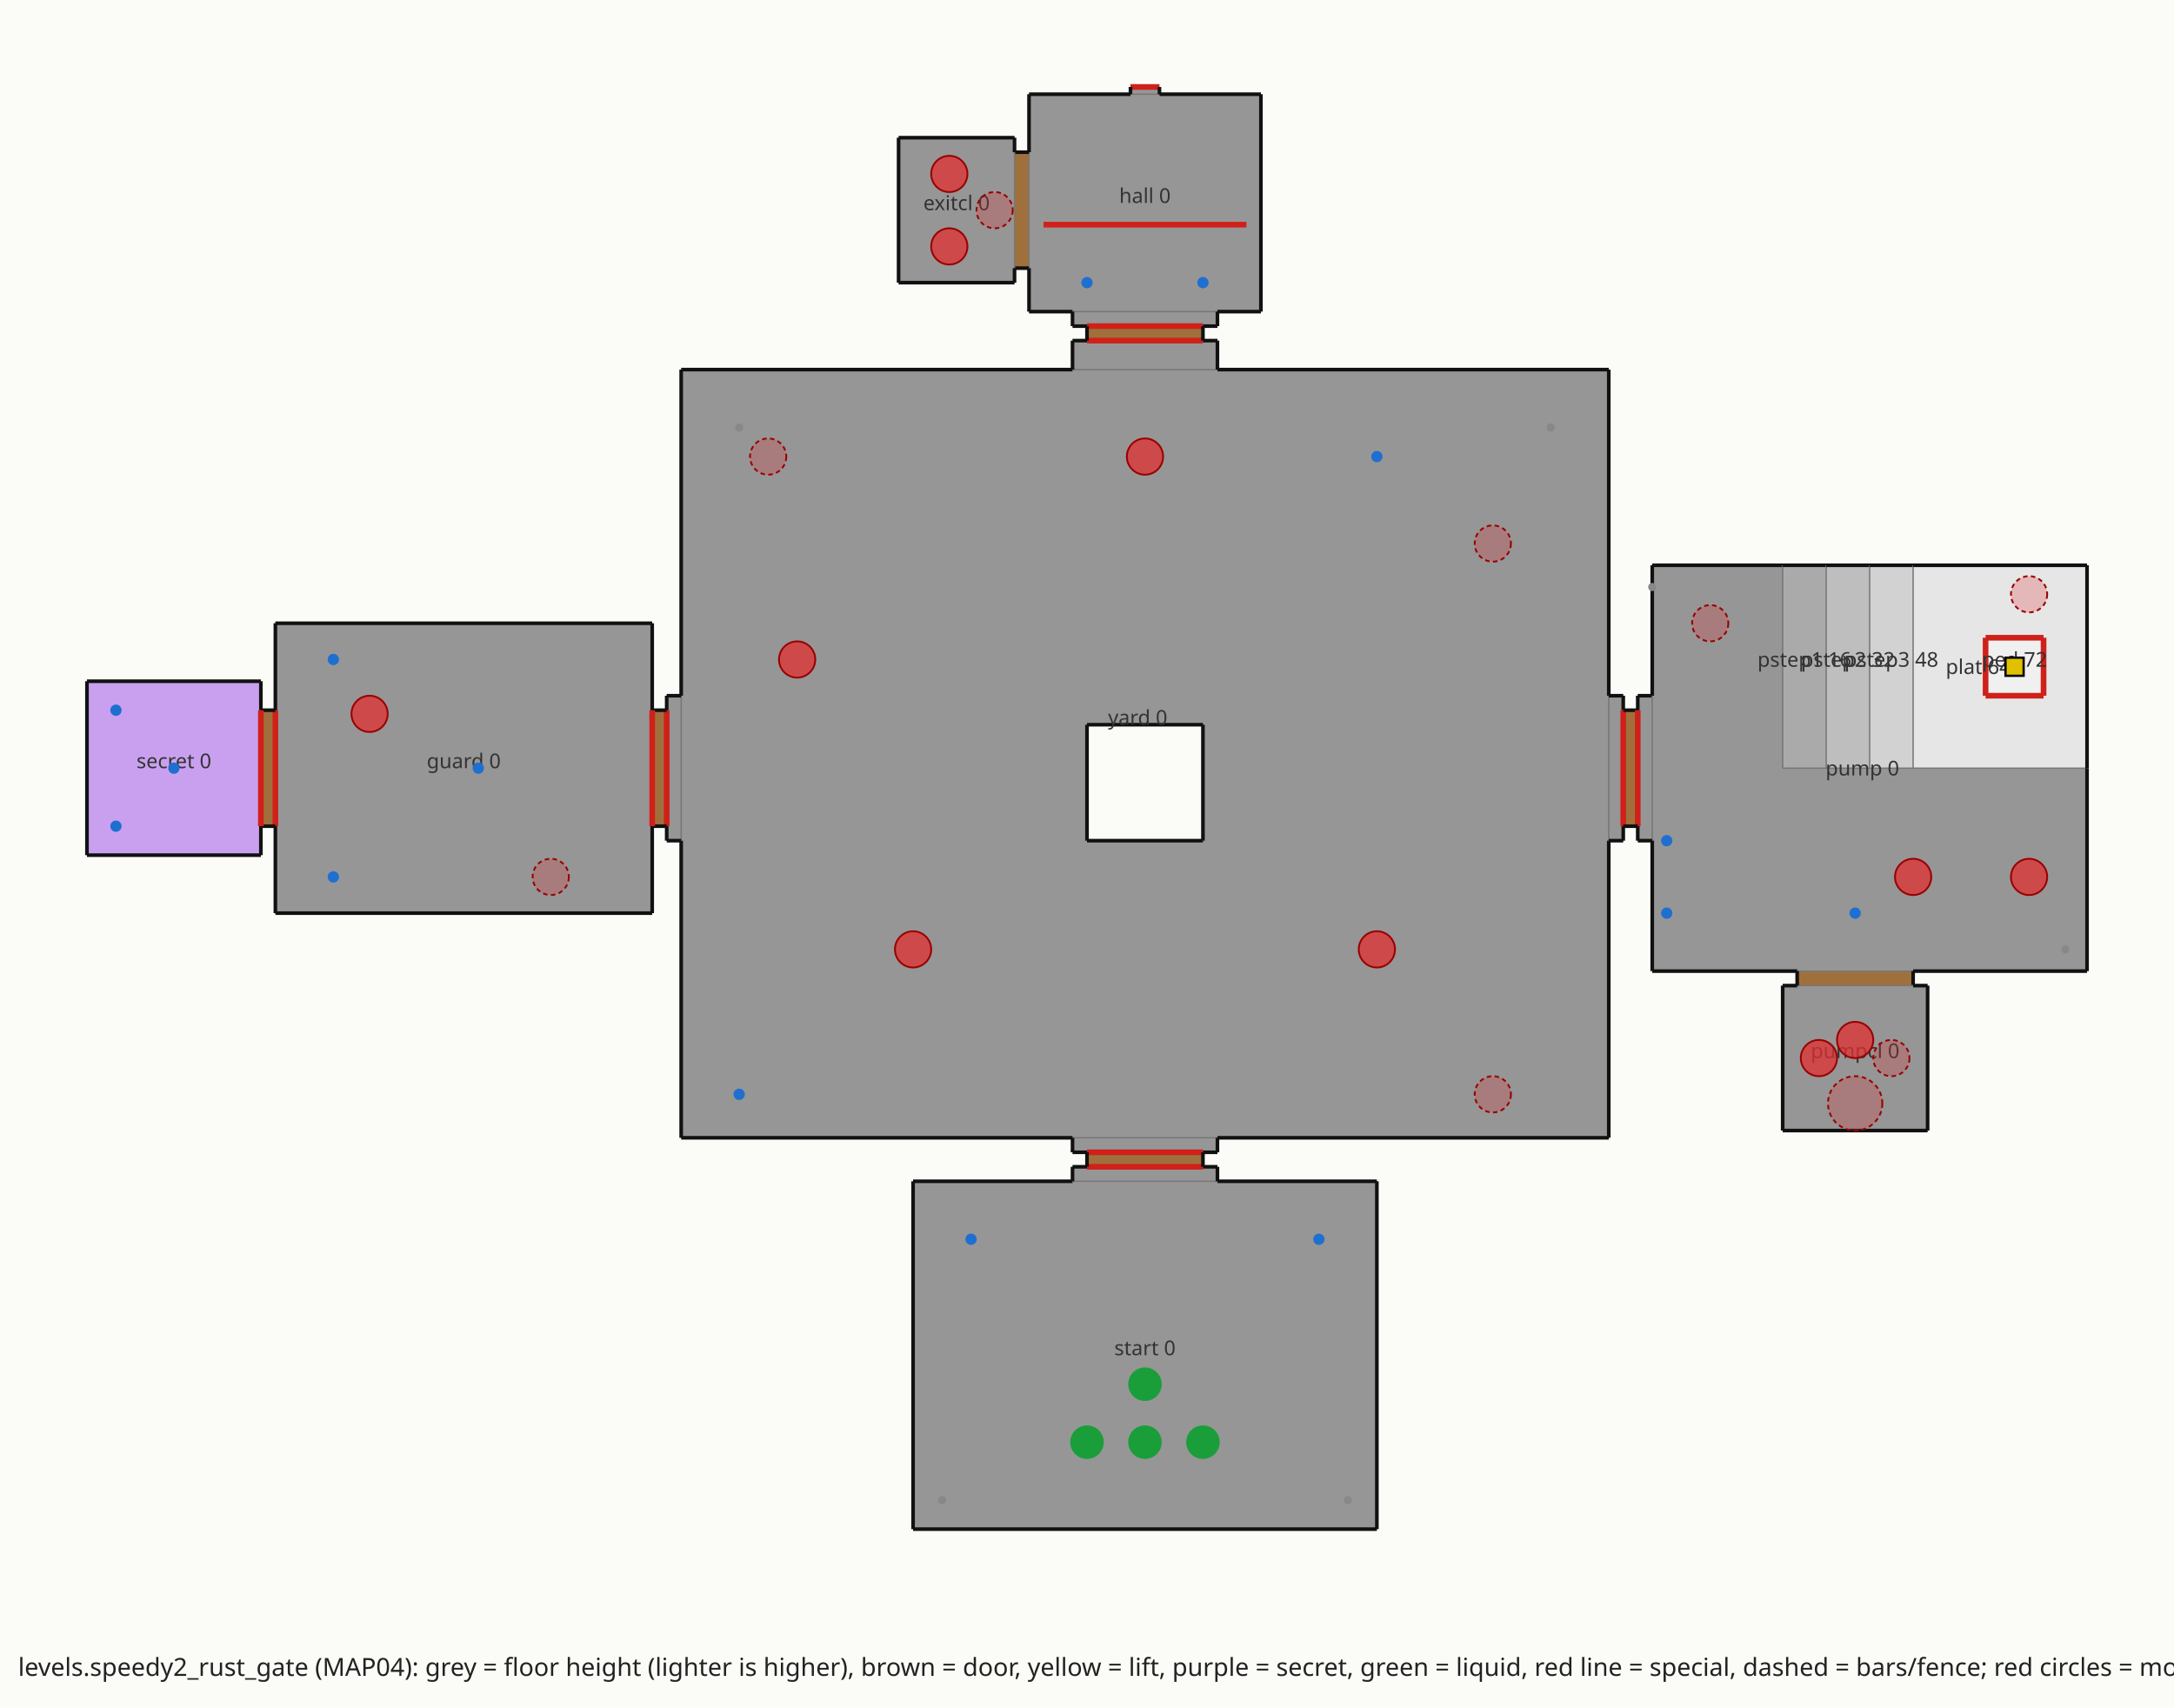
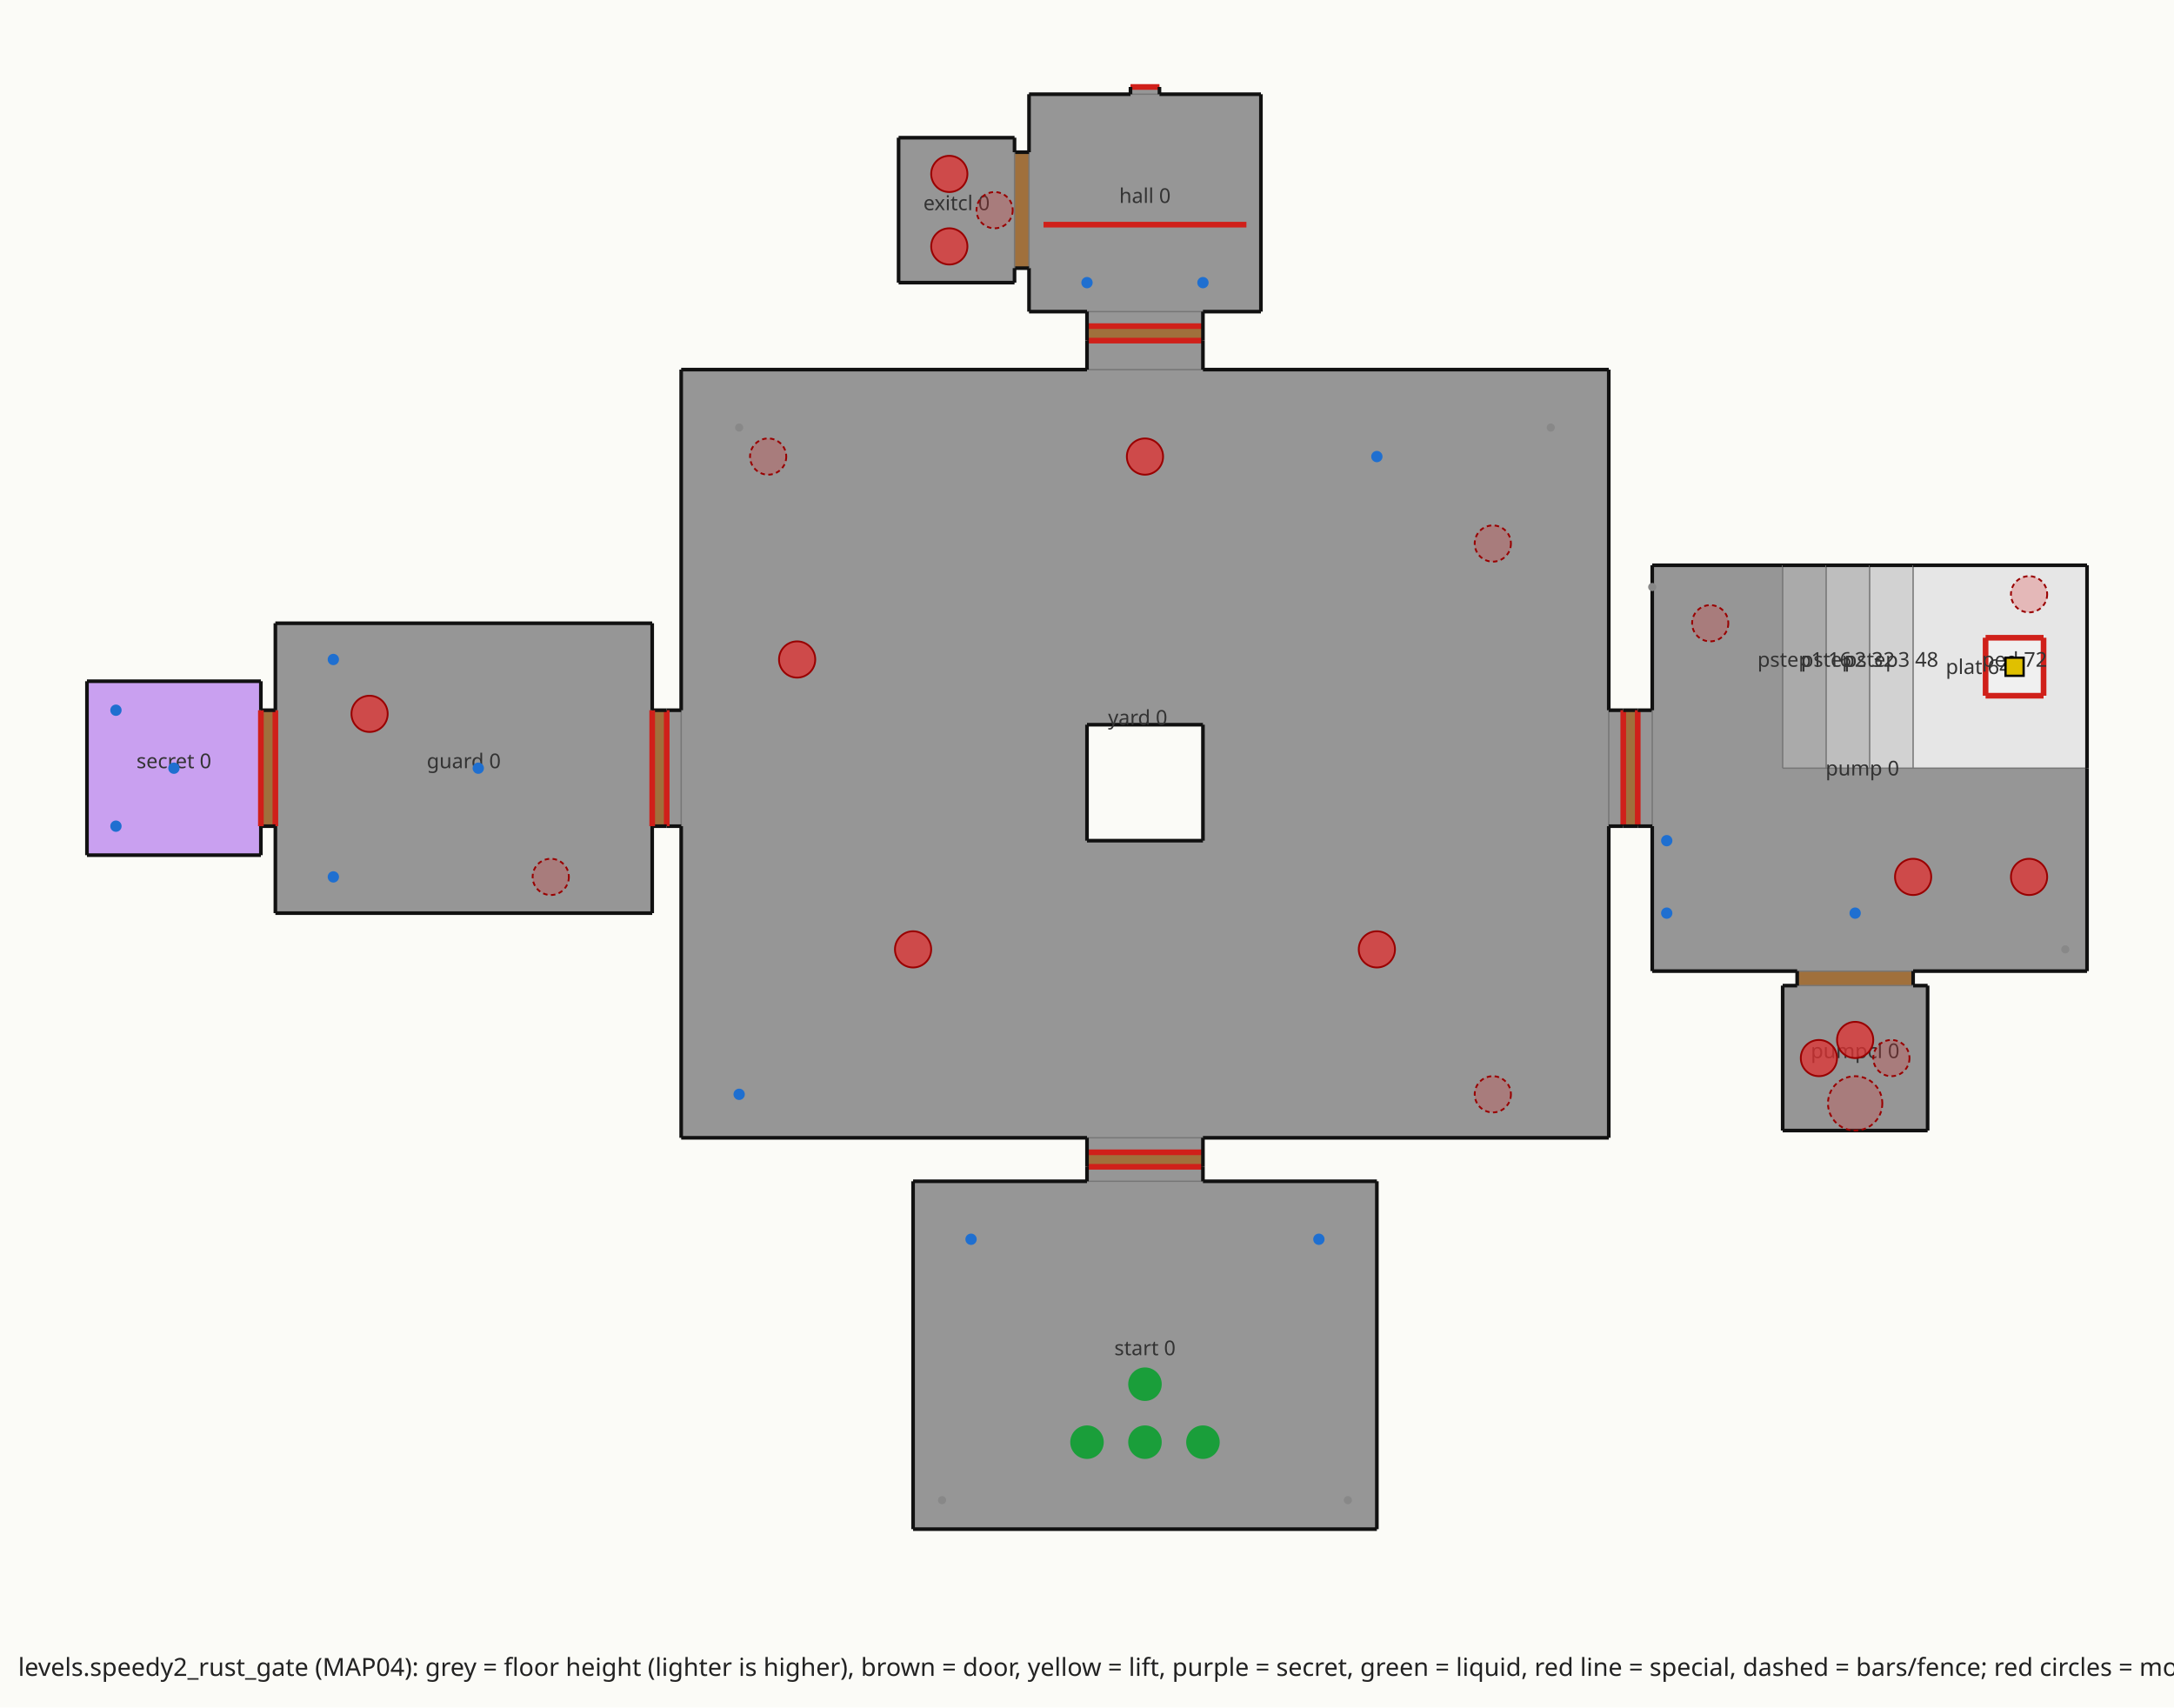
<svg xmlns="http://www.w3.org/2000/svg" width="960" height="754" font-family="sans-serif">
  <rect width="100%" height="100%" fill="#fbfbf7" />
  <path d="M403.2,675.2 L608.0,675.2 L608.0,521.6 L403.2,521.6 Z" fill="rgb(150,150,150)" fill-rule="evenodd" />
-   <path d="M473.6,521.6 L537.6,521.6 L537.6,515.2 L473.6,515.2 Z" fill="rgb(150,150,150)" fill-rule="evenodd" />
+   <path d="M480.0,521.6 L531.2,521.6 L531.2,515.2 L480.0,515.2 Z" fill="rgb(150,150,150)" fill-rule="evenodd" />
  <path d="M480.0,515.2 L531.2,515.2 L531.2,508.8 L480.0,508.8 Z" fill="#a0703c" fill-rule="evenodd" />
-   <path d="M473.6,508.8 L537.6,508.8 L537.6,502.4 L473.6,502.4 Z" fill="rgb(150,150,150)" fill-rule="evenodd" />
+   <path d="M480.0,508.8 L531.2,508.8 L531.2,502.4 L480.0,502.4 Z" fill="rgb(150,150,150)" fill-rule="evenodd" />
  <path d="M300.8,502.4 L710.4,502.4 L710.4,163.2 L300.8,163.2 Z M480.0,371.2 L531.2,371.2 L531.2,320.0 L480.0,320.0 Z" fill="rgb(150,150,150)" fill-rule="evenodd" />
-   <path d="M294.4,371.2 L300.8,371.2 L300.8,307.2 L294.4,307.2 Z" fill="rgb(150,150,150)" fill-rule="evenodd" />
+   <path d="M294.4,364.8 L300.8,364.8 L300.8,313.6 L294.4,313.6 Z" fill="rgb(150,150,150)" fill-rule="evenodd" />
  <path d="M288.0,364.8 L294.4,364.8 L294.4,313.6 L288.0,313.6 Z" fill="#a0703c" fill-rule="evenodd" />
  <path d="M121.6,403.2 L288.0,403.2 L288.0,275.2 L121.6,275.2 Z" fill="rgb(150,150,150)" fill-rule="evenodd" />
  <path d="M115.2,364.8 L121.6,364.8 L121.6,313.6 L115.2,313.6 Z" fill="#a0703c" fill-rule="evenodd" />
  <path d="M38.4,377.6 L115.2,377.6 L115.2,300.8 L38.4,300.8 Z" fill="#c9a0f0" fill-rule="evenodd" />
-   <path d="M710.4,371.2 L716.8,371.2 L716.8,307.2 L710.4,307.2 Z" fill="rgb(150,150,150)" fill-rule="evenodd" />
+   <path d="M710.4,364.8 L716.8,364.8 L716.8,313.6 L710.4,313.6 Z" fill="rgb(150,150,150)" fill-rule="evenodd" />
  <path d="M716.8,364.8 L723.2,364.8 L723.2,313.6 L716.8,313.6 Z" fill="#a0703c" fill-rule="evenodd" />
-   <path d="M723.2,371.2 L729.6,371.2 L729.6,307.2 L723.2,307.2 Z" fill="rgb(150,150,150)" fill-rule="evenodd" />
+   <path d="M723.2,364.8 L729.6,364.8 L729.6,313.6 L723.2,313.6 Z" fill="rgb(150,150,150)" fill-rule="evenodd" />
  <path d="M729.6,428.8 L921.6,428.8 L921.6,339.2 L787.2,339.2 L787.2,249.6 L729.6,249.6 Z" fill="rgb(150,150,150)" fill-rule="evenodd" />
  <path d="M787.2,339.2 L806.4,339.2 L806.4,249.6 L787.2,249.6 Z" fill="rgb(170,170,170)" fill-rule="evenodd" />
  <path d="M806.4,339.2 L825.6,339.2 L825.6,249.6 L806.4,249.6 Z" fill="rgb(190,190,190)" fill-rule="evenodd" />
  <path d="M825.6,339.2 L844.8,339.2 L844.8,249.6 L825.6,249.6 Z" fill="rgb(210,210,210)" fill-rule="evenodd" />
  <path d="M844.8,339.2 L921.6,339.2 L921.6,249.6 L844.8,249.6 Z M876.8,307.2 L902.4,307.2 L902.4,281.6 L876.8,281.6 Z" fill="rgb(230,230,230)" fill-rule="evenodd" />
  <path d="M876.8,307.2 L902.4,307.2 L902.4,281.6 L876.8,281.6 Z" fill="rgb(240,240,240)" fill-rule="evenodd" />
  <path d="M793.6,435.2 L844.8,435.2 L844.8,428.8 L793.6,428.8 Z" fill="#a0703c" fill-rule="evenodd" />
  <path d="M787.2,499.2 L851.2,499.2 L851.2,435.2 L787.2,435.2 Z" fill="rgb(150,150,150)" fill-rule="evenodd" />
-   <path d="M473.6,163.2 L537.6,163.2 L537.6,150.4 L473.6,150.4 Z" fill="rgb(150,150,150)" fill-rule="evenodd" />
+   <path d="M480.0,163.2 L531.2,163.2 L531.2,150.4 L480.0,150.4 Z" fill="rgb(150,150,150)" fill-rule="evenodd" />
  <path d="M480.0,150.4 L531.2,150.4 L531.2,144.0 L480.0,144.0 Z" fill="#a0703c" fill-rule="evenodd" />
-   <path d="M473.6,144.0 L537.6,144.0 L537.6,137.6 L473.6,137.6 Z" fill="rgb(150,150,150)" fill-rule="evenodd" />
+   <path d="M480.0,144.0 L531.2,144.0 L531.2,137.6 L480.0,137.6 Z" fill="rgb(150,150,150)" fill-rule="evenodd" />
  <path d="M454.4,137.6 L556.8,137.6 L556.8,41.6 L454.4,41.6 Z" fill="rgb(150,150,150)" fill-rule="evenodd" />
  <path d="M448.0,118.4 L454.4,118.4 L454.4,67.2 L448.0,67.2 Z" fill="#a0703c" fill-rule="evenodd" />
  <path d="M396.8,124.8 L448.0,124.8 L448.0,60.8 L396.8,60.8 Z" fill="rgb(150,150,150)" fill-rule="evenodd" />
  <path d="M499.2,41.6 L512.0,41.6 L512.0,38.4 L499.2,38.4 Z" fill="rgb(150,150,150)" fill-rule="evenodd" />
-   <line x1="403.2" y1="521.6" x2="473.6" y2="521.6" stroke="#111" stroke-width="1.6" />
-   <line x1="473.6" y1="521.6" x2="537.6" y2="521.6" stroke="#777" stroke-width="0.6" />
-   <line x1="537.6" y1="521.6" x2="608.0" y2="521.6" stroke="#111" stroke-width="1.6" />
+   <line x1="403.2" y1="521.6" x2="480.0" y2="521.6" stroke="#111" stroke-width="1.6" />
+   <line x1="480.0" y1="521.6" x2="531.2" y2="521.6" stroke="#777" stroke-width="0.6" />
+   <line x1="531.2" y1="521.6" x2="608.0" y2="521.6" stroke="#111" stroke-width="1.6" />
  <line x1="608.0" y1="521.6" x2="608.0" y2="675.2" stroke="#111" stroke-width="1.6" />
  <line x1="608.0" y1="675.2" x2="403.2" y2="675.2" stroke="#111" stroke-width="1.6" />
  <line x1="403.2" y1="675.2" x2="403.2" y2="521.6" stroke="#111" stroke-width="1.6" />
-   <line x1="473.6" y1="515.2" x2="480.0" y2="515.2" stroke="#111" stroke-width="1.6" />
  <line x1="480.0" y1="515.2" x2="531.2" y2="515.2" stroke="#d0201a" stroke-width="2.5" />
-   <line x1="531.2" y1="515.2" x2="537.6" y2="515.2" stroke="#111" stroke-width="1.6" />
-   <line x1="537.6" y1="515.2" x2="537.6" y2="521.6" stroke="#111" stroke-width="1.6" />
-   <line x1="473.6" y1="521.6" x2="473.6" y2="515.2" stroke="#111" stroke-width="1.6" />
+   <line x1="531.2" y1="515.2" x2="531.2" y2="521.6" stroke="#111" stroke-width="1.6" />
+   <line x1="480.0" y1="521.6" x2="480.0" y2="515.2" stroke="#111" stroke-width="1.6" />
  <line x1="531.2" y1="508.8" x2="480.0" y2="508.8" stroke="#d0201a" stroke-width="2.5" />
  <line x1="531.2" y1="508.8" x2="531.2" y2="515.2" stroke="#111" stroke-width="1.6" />
  <line x1="480.0" y1="515.2" x2="480.0" y2="508.8" stroke="#111" stroke-width="1.6" />
-   <line x1="473.6" y1="502.4" x2="537.6" y2="502.4" stroke="#777" stroke-width="0.6" />
-   <line x1="537.6" y1="502.4" x2="537.6" y2="508.8" stroke="#111" stroke-width="1.6" />
-   <line x1="537.6" y1="508.8" x2="531.2" y2="508.8" stroke="#111" stroke-width="1.6" />
-   <line x1="480.0" y1="508.8" x2="473.6" y2="508.8" stroke="#111" stroke-width="1.6" />
-   <line x1="473.6" y1="508.8" x2="473.6" y2="502.4" stroke="#111" stroke-width="1.6" />
-   <line x1="300.8" y1="163.2" x2="473.6" y2="163.2" stroke="#111" stroke-width="1.6" />
-   <line x1="473.6" y1="163.2" x2="537.6" y2="163.2" stroke="#777" stroke-width="0.6" />
-   <line x1="537.6" y1="163.2" x2="710.4" y2="163.2" stroke="#111" stroke-width="1.6" />
-   <line x1="710.4" y1="163.2" x2="710.4" y2="307.2" stroke="#111" stroke-width="1.6" />
-   <line x1="710.4" y1="307.2" x2="710.4" y2="371.2" stroke="#777" stroke-width="0.6" />
-   <line x1="710.4" y1="371.2" x2="710.4" y2="502.4" stroke="#111" stroke-width="1.6" />
-   <line x1="710.4" y1="502.4" x2="537.6" y2="502.4" stroke="#111" stroke-width="1.6" />
-   <line x1="473.6" y1="502.4" x2="300.8" y2="502.4" stroke="#111" stroke-width="1.6" />
-   <line x1="300.8" y1="502.4" x2="300.8" y2="371.2" stroke="#111" stroke-width="1.6" />
-   <line x1="300.8" y1="371.2" x2="300.8" y2="307.2" stroke="#777" stroke-width="0.6" />
-   <line x1="300.8" y1="307.2" x2="300.8" y2="163.2" stroke="#111" stroke-width="1.6" />
+   <line x1="480.0" y1="502.4" x2="531.2" y2="502.4" stroke="#777" stroke-width="0.6" />
+   <line x1="531.2" y1="502.4" x2="531.2" y2="508.8" stroke="#111" stroke-width="1.6" />
+   <line x1="480.0" y1="508.8" x2="480.0" y2="502.4" stroke="#111" stroke-width="1.6" />
+   <line x1="300.8" y1="163.2" x2="480.0" y2="163.2" stroke="#111" stroke-width="1.6" />
+   <line x1="480.0" y1="163.2" x2="531.2" y2="163.2" stroke="#777" stroke-width="0.6" />
+   <line x1="531.2" y1="163.2" x2="710.4" y2="163.2" stroke="#111" stroke-width="1.6" />
+   <line x1="710.4" y1="163.2" x2="710.4" y2="313.6" stroke="#111" stroke-width="1.6" />
+   <line x1="710.4" y1="313.6" x2="710.4" y2="364.8" stroke="#777" stroke-width="0.6" />
+   <line x1="710.4" y1="364.8" x2="710.4" y2="502.4" stroke="#111" stroke-width="1.6" />
+   <line x1="710.4" y1="502.4" x2="531.2" y2="502.4" stroke="#111" stroke-width="1.6" />
+   <line x1="480.0" y1="502.4" x2="300.8" y2="502.4" stroke="#111" stroke-width="1.6" />
+   <line x1="300.8" y1="502.4" x2="300.8" y2="364.8" stroke="#111" stroke-width="1.6" />
+   <line x1="300.8" y1="364.8" x2="300.8" y2="313.6" stroke="#777" stroke-width="0.6" />
+   <line x1="300.8" y1="313.6" x2="300.8" y2="163.2" stroke="#111" stroke-width="1.6" />
  <line x1="480.0" y1="371.2" x2="531.2" y2="371.2" stroke="#111" stroke-width="1.6" />
  <line x1="531.2" y1="371.2" x2="531.2" y2="320.0" stroke="#111" stroke-width="1.6" />
  <line x1="531.2" y1="320.0" x2="480.0" y2="320.0" stroke="#111" stroke-width="1.6" />
  <line x1="480.0" y1="320.0" x2="480.0" y2="371.2" stroke="#111" stroke-width="1.6" />
-   <line x1="294.4" y1="307.2" x2="300.8" y2="307.2" stroke="#111" stroke-width="1.6" />
-   <line x1="300.8" y1="371.2" x2="294.4" y2="371.2" stroke="#111" stroke-width="1.6" />
-   <line x1="294.4" y1="371.2" x2="294.4" y2="364.8" stroke="#111" stroke-width="1.6" />
+   <line x1="294.4" y1="313.6" x2="300.8" y2="313.6" stroke="#111" stroke-width="1.6" />
+   <line x1="300.8" y1="364.8" x2="294.4" y2="364.8" stroke="#111" stroke-width="1.6" />
  <line x1="294.4" y1="364.8" x2="294.4" y2="313.6" stroke="#d0201a" stroke-width="2.5" />
-   <line x1="294.4" y1="313.6" x2="294.4" y2="307.2" stroke="#111" stroke-width="1.6" />
  <line x1="288.0" y1="313.6" x2="294.4" y2="313.6" stroke="#111" stroke-width="1.6" />
  <line x1="294.4" y1="364.8" x2="288.0" y2="364.8" stroke="#111" stroke-width="1.6" />
  <line x1="288.0" y1="313.6" x2="288.0" y2="364.8" stroke="#d0201a" stroke-width="2.5" />
  <line x1="121.6" y1="275.2" x2="288.0" y2="275.2" stroke="#111" stroke-width="1.6" />
  <line x1="288.0" y1="275.2" x2="288.0" y2="313.6" stroke="#111" stroke-width="1.6" />
  <line x1="288.0" y1="364.8" x2="288.0" y2="403.2" stroke="#111" stroke-width="1.6" />
  <line x1="288.0" y1="403.2" x2="121.6" y2="403.2" stroke="#111" stroke-width="1.6" />
  <line x1="121.6" y1="403.2" x2="121.6" y2="364.8" stroke="#111" stroke-width="1.6" />
  <line x1="121.6" y1="364.8" x2="121.6" y2="313.6" stroke="#d0201a" stroke-width="2.5" />
  <line x1="121.6" y1="313.6" x2="121.6" y2="275.2" stroke="#111" stroke-width="1.6" />
  <line x1="115.2" y1="313.6" x2="121.6" y2="313.6" stroke="#111" stroke-width="1.6" />
  <line x1="121.6" y1="364.8" x2="115.2" y2="364.8" stroke="#111" stroke-width="1.6" />
  <line x1="115.2" y1="313.6" x2="115.2" y2="364.8" stroke="#d0201a" stroke-width="2.5" />
  <line x1="38.4" y1="300.8" x2="115.2" y2="300.8" stroke="#111" stroke-width="1.6" />
  <line x1="115.2" y1="300.8" x2="115.2" y2="313.6" stroke="#111" stroke-width="1.6" />
  <line x1="115.2" y1="364.8" x2="115.2" y2="377.6" stroke="#111" stroke-width="1.6" />
  <line x1="115.2" y1="377.6" x2="38.4" y2="377.6" stroke="#111" stroke-width="1.6" />
  <line x1="38.4" y1="377.6" x2="38.4" y2="300.8" stroke="#111" stroke-width="1.6" />
-   <line x1="710.4" y1="307.2" x2="716.8" y2="307.2" stroke="#111" stroke-width="1.6" />
-   <line x1="716.8" y1="307.2" x2="716.8" y2="313.6" stroke="#111" stroke-width="1.6" />
+   <line x1="710.4" y1="313.6" x2="716.8" y2="313.6" stroke="#111" stroke-width="1.6" />
  <line x1="716.8" y1="313.6" x2="716.8" y2="364.8" stroke="#d0201a" stroke-width="2.5" />
-   <line x1="716.8" y1="364.8" x2="716.8" y2="371.2" stroke="#111" stroke-width="1.6" />
-   <line x1="716.8" y1="371.2" x2="710.4" y2="371.2" stroke="#111" stroke-width="1.6" />
+   <line x1="716.8" y1="364.8" x2="710.4" y2="364.8" stroke="#111" stroke-width="1.6" />
  <line x1="716.8" y1="313.6" x2="723.2" y2="313.6" stroke="#111" stroke-width="1.6" />
  <line x1="723.2" y1="364.8" x2="723.2" y2="313.6" stroke="#d0201a" stroke-width="2.5" />
  <line x1="723.2" y1="364.8" x2="716.8" y2="364.8" stroke="#111" stroke-width="1.6" />
-   <line x1="723.2" y1="307.2" x2="729.6" y2="307.2" stroke="#111" stroke-width="1.6" />
-   <line x1="729.6" y1="307.2" x2="729.6" y2="371.2" stroke="#777" stroke-width="0.6" />
-   <line x1="729.6" y1="371.2" x2="723.2" y2="371.2" stroke="#111" stroke-width="1.6" />
-   <line x1="723.2" y1="371.2" x2="723.2" y2="364.8" stroke="#111" stroke-width="1.6" />
-   <line x1="723.2" y1="313.6" x2="723.2" y2="307.2" stroke="#111" stroke-width="1.6" />
+   <line x1="723.2" y1="313.6" x2="729.6" y2="313.6" stroke="#111" stroke-width="1.6" />
+   <line x1="729.6" y1="313.6" x2="729.6" y2="364.8" stroke="#777" stroke-width="0.6" />
+   <line x1="729.6" y1="364.8" x2="723.2" y2="364.8" stroke="#111" stroke-width="1.6" />
  <line x1="729.6" y1="249.6" x2="787.2" y2="249.6" stroke="#111" stroke-width="1.6" />
  <line x1="787.2" y1="249.6" x2="787.2" y2="339.2" stroke="#777" stroke-width="0.6" />
  <line x1="787.2" y1="339.2" x2="806.4" y2="339.2" stroke="#777" stroke-width="0.6" />
  <line x1="806.4" y1="339.2" x2="825.6" y2="339.2" stroke="#777" stroke-width="0.6" />
  <line x1="825.6" y1="339.2" x2="844.8" y2="339.2" stroke="#777" stroke-width="0.6" />
  <line x1="844.8" y1="339.2" x2="921.6" y2="339.2" stroke="#777" stroke-width="0.6" />
  <line x1="921.6" y1="339.2" x2="921.6" y2="428.8" stroke="#111" stroke-width="1.6" />
  <line x1="921.6" y1="428.8" x2="844.8" y2="428.8" stroke="#111" stroke-width="1.6" />
  <line x1="844.8" y1="428.8" x2="793.6" y2="428.8" stroke="#777" stroke-width="0.6" />
  <line x1="793.6" y1="428.8" x2="729.6" y2="428.8" stroke="#111" stroke-width="1.6" />
-   <line x1="729.6" y1="428.8" x2="729.6" y2="371.2" stroke="#111" stroke-width="1.6" />
-   <line x1="729.6" y1="307.2" x2="729.6" y2="249.6" stroke="#111" stroke-width="1.6" />
+   <line x1="729.6" y1="428.8" x2="729.6" y2="364.8" stroke="#111" stroke-width="1.6" />
+   <line x1="729.6" y1="313.6" x2="729.6" y2="249.6" stroke="#111" stroke-width="1.6" />
  <line x1="787.2" y1="249.6" x2="806.4" y2="249.6" stroke="#111" stroke-width="1.6" />
  <line x1="806.4" y1="249.6" x2="806.4" y2="339.2" stroke="#777" stroke-width="0.6" />
  <line x1="806.4" y1="249.6" x2="825.6" y2="249.6" stroke="#111" stroke-width="1.6" />
  <line x1="825.6" y1="249.6" x2="825.6" y2="339.2" stroke="#777" stroke-width="0.6" />
  <line x1="825.6" y1="249.6" x2="844.8" y2="249.6" stroke="#111" stroke-width="1.6" />
  <line x1="844.8" y1="249.6" x2="844.8" y2="339.2" stroke="#777" stroke-width="0.6" />
  <line x1="844.8" y1="249.6" x2="921.6" y2="249.6" stroke="#111" stroke-width="1.6" />
  <line x1="921.6" y1="249.6" x2="921.6" y2="339.2" stroke="#111" stroke-width="1.6" />
  <line x1="876.8" y1="307.2" x2="902.4" y2="307.2" stroke="#d0201a" stroke-width="2.5" />
  <line x1="902.4" y1="307.2" x2="902.4" y2="281.6" stroke="#d0201a" stroke-width="2.5" />
  <line x1="902.4" y1="281.6" x2="876.8" y2="281.6" stroke="#d0201a" stroke-width="2.5" />
  <line x1="876.8" y1="281.6" x2="876.8" y2="307.2" stroke="#d0201a" stroke-width="2.5" />
  <line x1="844.8" y1="428.8" x2="844.8" y2="435.2" stroke="#111" stroke-width="1.6" />
  <line x1="793.6" y1="435.2" x2="844.8" y2="435.2" stroke="#777" stroke-width="0.6" />
  <line x1="793.6" y1="435.2" x2="793.6" y2="428.8" stroke="#111" stroke-width="1.6" />
  <line x1="787.2" y1="435.2" x2="793.6" y2="435.2" stroke="#111" stroke-width="1.6" />
  <line x1="844.8" y1="435.2" x2="851.2" y2="435.2" stroke="#111" stroke-width="1.6" />
  <line x1="851.2" y1="435.2" x2="851.2" y2="499.2" stroke="#111" stroke-width="1.6" />
  <line x1="851.2" y1="499.2" x2="787.2" y2="499.2" stroke="#111" stroke-width="1.6" />
  <line x1="787.2" y1="499.2" x2="787.2" y2="435.2" stroke="#111" stroke-width="1.6" />
-   <line x1="473.6" y1="150.4" x2="480.0" y2="150.4" stroke="#111" stroke-width="1.6" />
  <line x1="480.0" y1="150.4" x2="531.2" y2="150.4" stroke="#d0201a" stroke-width="2.5" />
-   <line x1="531.2" y1="150.4" x2="537.6" y2="150.4" stroke="#111" stroke-width="1.6" />
-   <line x1="537.6" y1="150.4" x2="537.6" y2="163.2" stroke="#111" stroke-width="1.6" />
-   <line x1="473.6" y1="163.2" x2="473.6" y2="150.4" stroke="#111" stroke-width="1.6" />
+   <line x1="531.2" y1="150.4" x2="531.2" y2="163.2" stroke="#111" stroke-width="1.6" />
+   <line x1="480.0" y1="163.2" x2="480.0" y2="150.4" stroke="#111" stroke-width="1.6" />
  <line x1="531.2" y1="144.0" x2="480.0" y2="144.0" stroke="#d0201a" stroke-width="2.5" />
  <line x1="531.2" y1="144.0" x2="531.2" y2="150.4" stroke="#111" stroke-width="1.6" />
  <line x1="480.0" y1="150.4" x2="480.0" y2="144.0" stroke="#111" stroke-width="1.6" />
-   <line x1="473.6" y1="137.6" x2="537.6" y2="137.6" stroke="#777" stroke-width="0.6" />
-   <line x1="537.6" y1="137.6" x2="537.6" y2="144.0" stroke="#111" stroke-width="1.6" />
-   <line x1="537.6" y1="144.0" x2="531.2" y2="144.0" stroke="#111" stroke-width="1.6" />
-   <line x1="480.0" y1="144.0" x2="473.6" y2="144.0" stroke="#111" stroke-width="1.6" />
-   <line x1="473.6" y1="144.0" x2="473.6" y2="137.6" stroke="#111" stroke-width="1.6" />
+   <line x1="480.0" y1="137.6" x2="531.2" y2="137.6" stroke="#777" stroke-width="0.6" />
+   <line x1="531.2" y1="137.6" x2="531.2" y2="144.0" stroke="#111" stroke-width="1.6" />
+   <line x1="480.0" y1="144.0" x2="480.0" y2="137.6" stroke="#111" stroke-width="1.6" />
  <line x1="454.4" y1="41.6" x2="499.2" y2="41.6" stroke="#111" stroke-width="1.6" />
  <line x1="499.2" y1="41.6" x2="512.0" y2="41.6" stroke="#777" stroke-width="0.6" />
  <line x1="512.0" y1="41.6" x2="556.8" y2="41.6" stroke="#111" stroke-width="1.6" />
  <line x1="556.8" y1="41.6" x2="556.8" y2="137.6" stroke="#111" stroke-width="1.6" />
-   <line x1="556.8" y1="137.6" x2="537.6" y2="137.6" stroke="#111" stroke-width="1.6" />
-   <line x1="473.6" y1="137.6" x2="454.4" y2="137.6" stroke="#111" stroke-width="1.6" />
+   <line x1="556.8" y1="137.6" x2="531.2" y2="137.6" stroke="#111" stroke-width="1.6" />
+   <line x1="480.0" y1="137.6" x2="454.4" y2="137.6" stroke="#111" stroke-width="1.6" />
  <line x1="454.4" y1="137.6" x2="454.4" y2="118.4" stroke="#111" stroke-width="1.6" />
  <line x1="454.4" y1="118.4" x2="454.4" y2="67.2" stroke="#777" stroke-width="0.6" />
  <line x1="454.4" y1="67.2" x2="454.4" y2="41.6" stroke="#111" stroke-width="1.6" />
  <line x1="448.0" y1="67.2" x2="454.4" y2="67.2" stroke="#111" stroke-width="1.6" />
  <line x1="454.4" y1="118.4" x2="448.0" y2="118.4" stroke="#111" stroke-width="1.6" />
  <line x1="448.0" y1="67.2" x2="448.0" y2="118.4" stroke="#777" stroke-width="0.6" />
  <line x1="396.8" y1="60.8" x2="448.0" y2="60.8" stroke="#111" stroke-width="1.6" />
  <line x1="448.0" y1="60.8" x2="448.0" y2="67.2" stroke="#111" stroke-width="1.6" />
  <line x1="448.0" y1="118.4" x2="448.0" y2="124.8" stroke="#111" stroke-width="1.6" />
  <line x1="448.0" y1="124.8" x2="396.8" y2="124.8" stroke="#111" stroke-width="1.6" />
  <line x1="396.8" y1="124.8" x2="396.8" y2="60.8" stroke="#111" stroke-width="1.6" />
  <line x1="499.2" y1="38.4" x2="512.0" y2="38.4" stroke="#d0201a" stroke-width="2.5" />
  <line x1="512.0" y1="38.4" x2="512.0" y2="41.6" stroke="#111" stroke-width="1.6" />
  <line x1="499.2" y1="41.6" x2="499.2" y2="38.4" stroke="#111" stroke-width="1.6" />
  <line x1="460.8" y1="99.2" x2="550.4" y2="99.2" stroke="#d0201a" stroke-width="2.5" />
  <text x="505.6" y="598.4" font-size="9" text-anchor="middle" fill="#333">start 0</text>
  <text x="502.4" y="320.0" font-size="9" text-anchor="middle" fill="#333">yard 0</text>
  <text x="204.8" y="339.2" font-size="9" text-anchor="middle" fill="#333">guard 0</text>
  <text x="76.8" y="339.2" font-size="9" text-anchor="middle" fill="#333">secret 0</text>
  <text x="822.4" y="342.4" font-size="9" text-anchor="middle" fill="#333">pump 0</text>
  <text x="796.8" y="294.4" font-size="9" text-anchor="middle" fill="#333">pstep1 16</text>
  <text x="816.0" y="294.4" font-size="9" text-anchor="middle" fill="#333">pstep2 32</text>
  <text x="835.2" y="294.4" font-size="9" text-anchor="middle" fill="#333">pstep3 48</text>
  <text x="873.6" y="297.6" font-size="9" text-anchor="middle" fill="#333">plat 64</text>
  <text x="889.6" y="294.4" font-size="9" text-anchor="middle" fill="#333">ped 72</text>
  <text x="819.2" y="467.2" font-size="9" text-anchor="middle" fill="#333">pumpcl 0</text>
  <text x="505.6" y="89.6" font-size="9" text-anchor="middle" fill="#333">hall 0</text>
  <text x="422.4" y="92.8" font-size="9" text-anchor="middle" fill="#333">exitcl 0</text>
  <circle cx="505.6" cy="636.8" r="7.4" fill="#1a9e3a" />
  <circle cx="480.0" cy="636.8" r="7.4" fill="#1a9e3a" />
  <circle cx="531.2" cy="636.8" r="7.4" fill="#1a9e3a" />
  <circle cx="505.6" cy="611.2" r="7.4" fill="#1a9e3a" />
  <circle cx="428.8" cy="547.2" r="2.5" fill="#1f6fd0" />
  <circle cx="582.4" cy="547.2" r="2.5" fill="#1f6fd0" />
  <circle cx="416.0" cy="662.4" r="1.8" fill="#888" />
  <circle cx="595.2" cy="662.4" r="1.8" fill="#888" />
  <circle cx="403.2" cy="419.2" r="8.0" fill="#e03030" fill-opacity="0.75" stroke="#900" stroke-width="0.8" />
  <circle cx="608.0" cy="419.2" r="8.0" fill="#e03030" fill-opacity="0.75" stroke="#900" stroke-width="0.8" />
  <circle cx="659.2" cy="240.0" r="8.0" fill="#e03030" fill-opacity="0.25" stroke="#900" stroke-width="0.8" stroke-dasharray="2,1.5" />
  <circle cx="505.6" cy="201.6" r="8.0" fill="#e03030" fill-opacity="0.75" stroke="#900" stroke-width="0.8" />
  <circle cx="339.2" cy="201.6" r="8.0" fill="#e03030" fill-opacity="0.25" stroke="#900" stroke-width="0.8" stroke-dasharray="2,1.5" />
  <circle cx="659.2" cy="483.2" r="8.0" fill="#e03030" fill-opacity="0.25" stroke="#900" stroke-width="0.8" stroke-dasharray="2,1.5" />
  <circle cx="352.0" cy="291.2" r="8.0" fill="#e03030" fill-opacity="0.75" stroke="#900" stroke-width="0.8" />
  <circle cx="608.0" cy="201.6" r="2.5" fill="#1f6fd0" />
  <circle cx="326.4" cy="483.2" r="2.5" fill="#1f6fd0" />
  <circle cx="326.4" cy="188.8" r="1.8" fill="#888" />
  <circle cx="684.8" cy="188.8" r="1.8" fill="#888" />
  <circle cx="211.2" cy="339.2" r="2.5" fill="#1f6fd0" />
  <circle cx="147.2" cy="387.2" r="2.5" fill="#1f6fd0" />
  <circle cx="147.2" cy="291.2" r="2.5" fill="#1f6fd0" />
  <circle cx="163.2" cy="315.2" r="8.0" fill="#e03030" fill-opacity="0.75" stroke="#900" stroke-width="0.8" />
  <circle cx="243.2" cy="387.2" r="8.0" fill="#e03030" fill-opacity="0.25" stroke="#900" stroke-width="0.8" stroke-dasharray="2,1.5" />
  <circle cx="76.8" cy="339.2" r="2.5" fill="#1f6fd0" />
  <circle cx="51.2" cy="364.8" r="2.5" fill="#1f6fd0" />
  <circle cx="51.2" cy="313.6" r="2.5" fill="#1f6fd0" />
  <circle cx="844.8" cy="387.2" r="8.0" fill="#e03030" fill-opacity="0.75" stroke="#900" stroke-width="0.8" />
  <circle cx="755.2" cy="275.2" r="8.0" fill="#e03030" fill-opacity="0.25" stroke="#900" stroke-width="0.8" stroke-dasharray="2,1.5" />
  <circle cx="896.0" cy="387.2" r="8.0" fill="#e03030" fill-opacity="0.75" stroke="#900" stroke-width="0.8" />
  <circle cx="896.0" cy="262.4" r="8.0" fill="#e03030" fill-opacity="0.25" stroke="#900" stroke-width="0.8" stroke-dasharray="2,1.5" />
  <circle cx="736.0" cy="403.2" r="2.5" fill="#1f6fd0" />
  <circle cx="736.0" cy="371.2" r="2.5" fill="#1f6fd0" />
  <circle cx="819.2" cy="403.2" r="2.5" fill="#1f6fd0" />
  <circle cx="912.0" cy="419.2" r="1.8" fill="#888" />
  <circle cx="729.6" cy="259.2" r="1.8" fill="#888" />
  <rect x="885.6" y="290.4" width="8" height="8" fill="#e0c000" stroke="#000" />
  <circle cx="803.2" cy="467.2" r="8.0" fill="#e03030" fill-opacity="0.75" stroke="#900" stroke-width="0.8" />
  <circle cx="835.2" cy="467.2" r="8.0" fill="#e03030" fill-opacity="0.25" stroke="#900" stroke-width="0.8" stroke-dasharray="2,1.5" />
  <circle cx="819.2" cy="487.2" r="12.0" fill="#e03030" fill-opacity="0.25" stroke="#900" stroke-width="0.8" stroke-dasharray="2,1.5" />
  <circle cx="819.2" cy="459.2" r="8.0" fill="#e03030" fill-opacity="0.75" stroke="#900" stroke-width="0.8" />
  <circle cx="480.0" cy="124.8" r="2.5" fill="#1f6fd0" />
  <circle cx="531.2" cy="124.8" r="2.5" fill="#1f6fd0" />
  <circle cx="419.2" cy="108.8" r="8.0" fill="#e03030" fill-opacity="0.75" stroke="#900" stroke-width="0.8" />
  <circle cx="419.2" cy="76.8" r="8.0" fill="#e03030" fill-opacity="0.75" stroke="#900" stroke-width="0.8" />
  <circle cx="439.2" cy="92.8" r="8.0" fill="#e03030" fill-opacity="0.25" stroke="#900" stroke-width="0.8" stroke-dasharray="2,1.5" />
  <text x="8" y="740" font-size="11" fill="#222">levels.speedy2_rust_gate (MAP04): grey = floor height (lighter is higher), brown = door, yellow = lift, purple = secret, green = liquid, red line = special, dashed = bars/fence; red circles = monsters (faint/dashed = not on easy), blue dots = pickups, green = start</text>
</svg>
